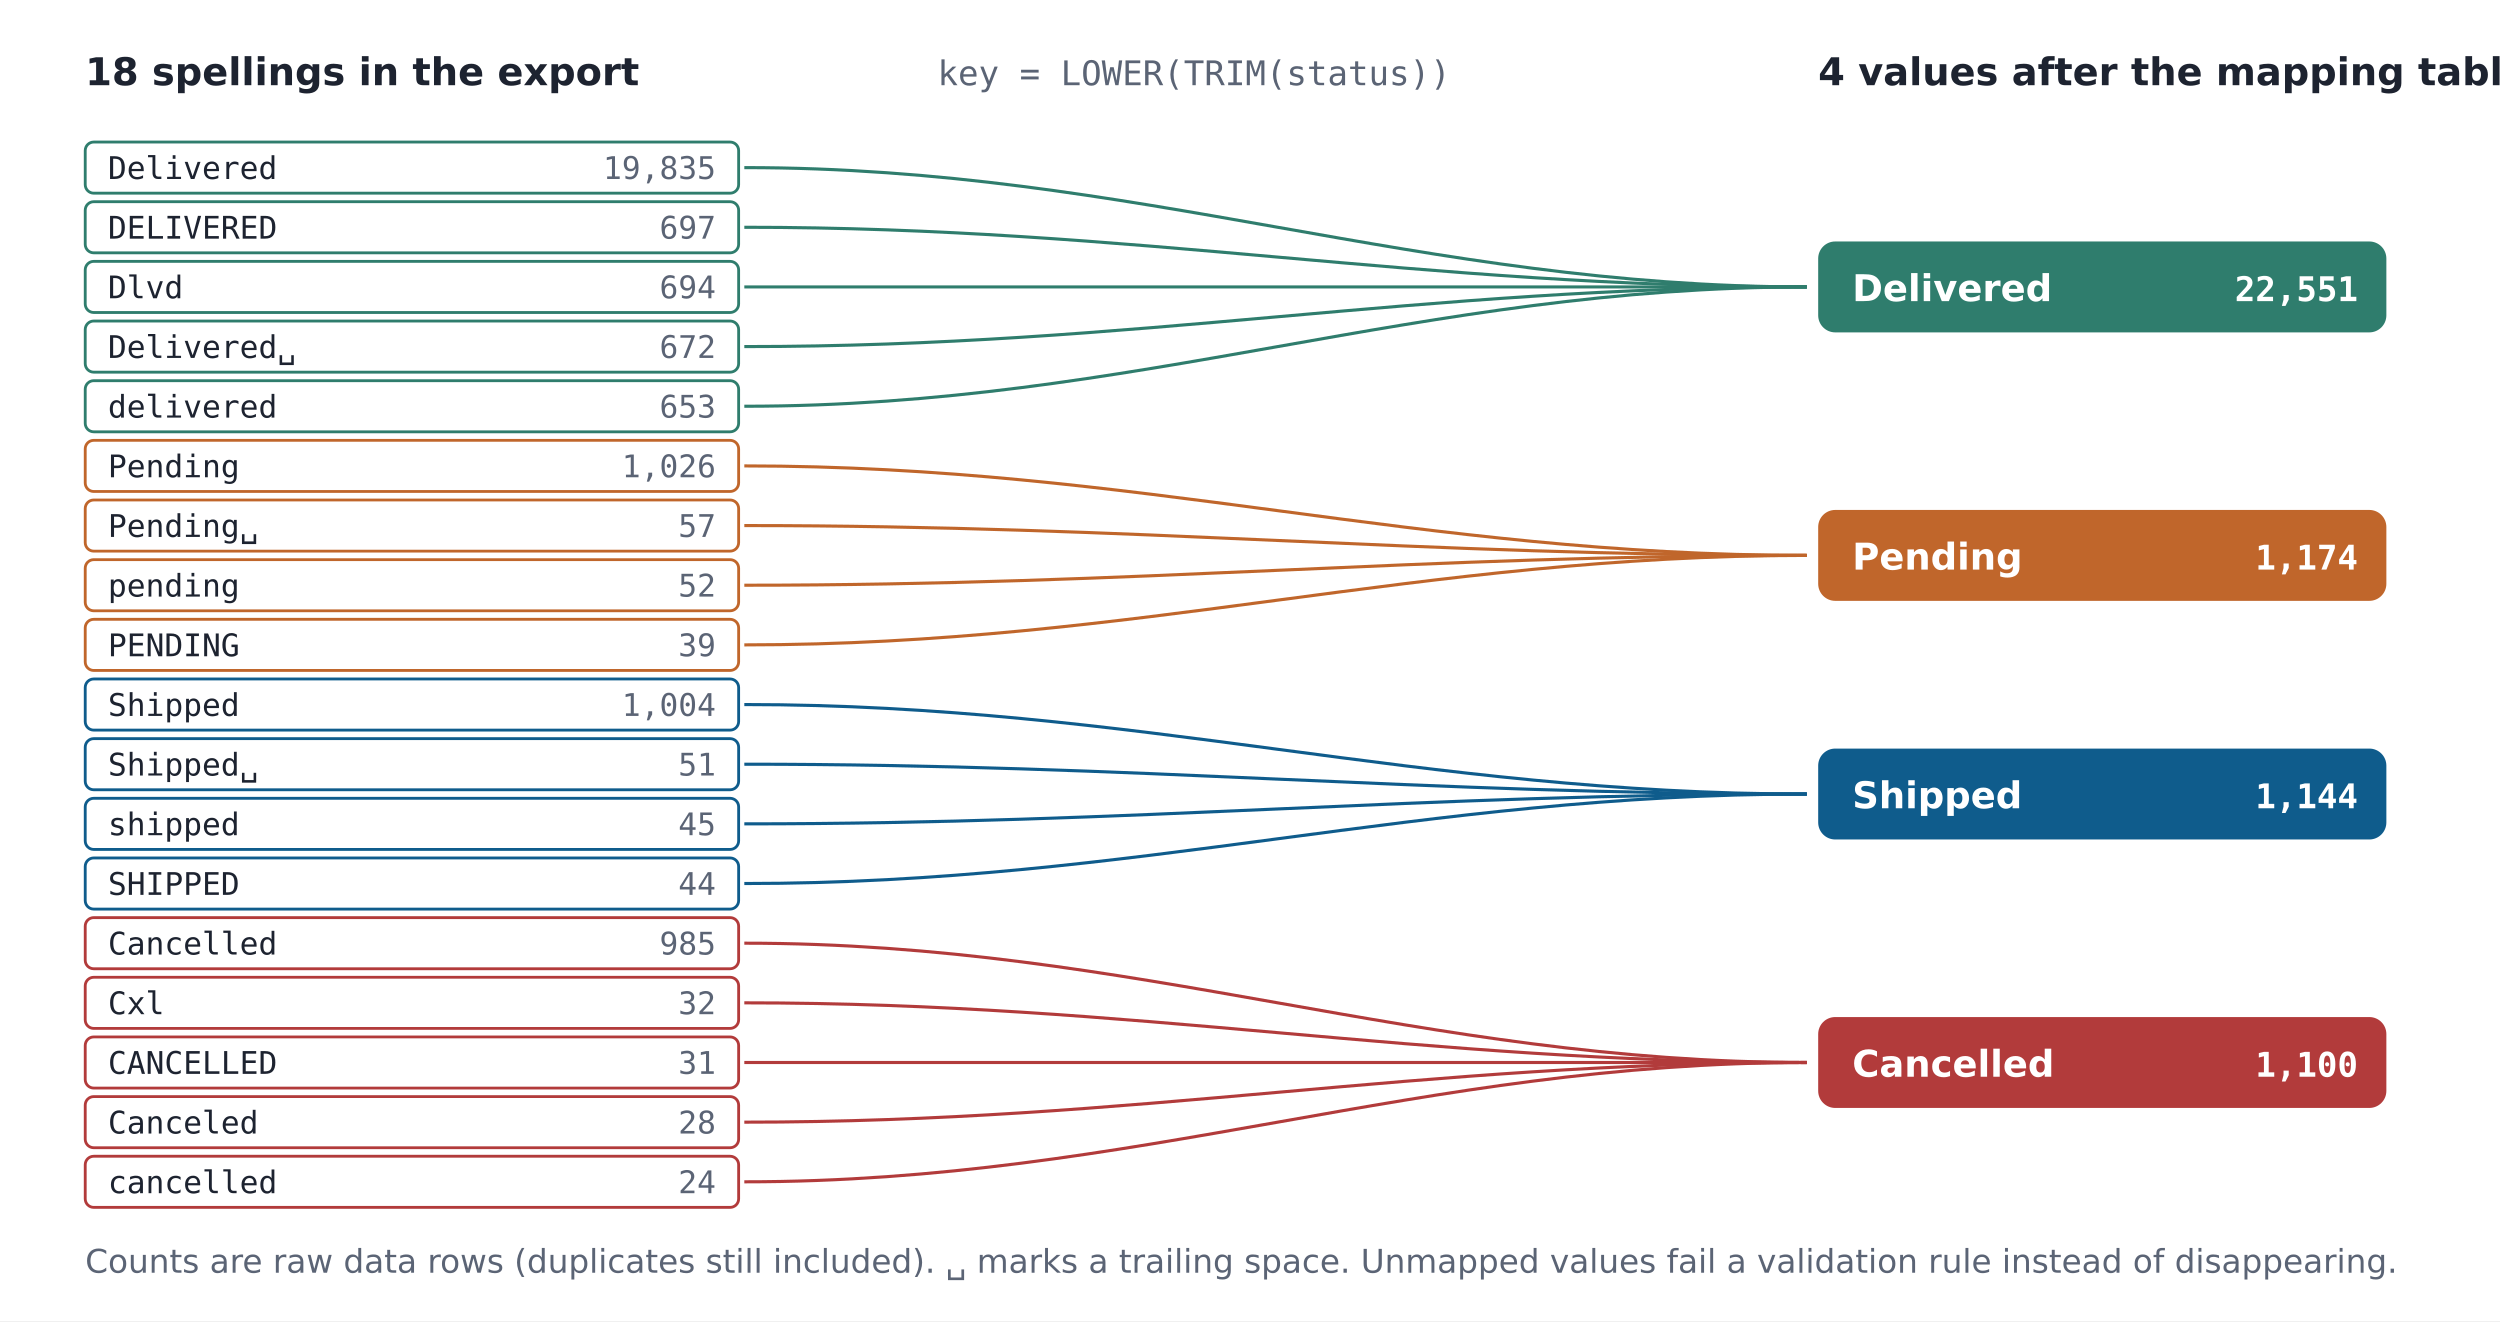
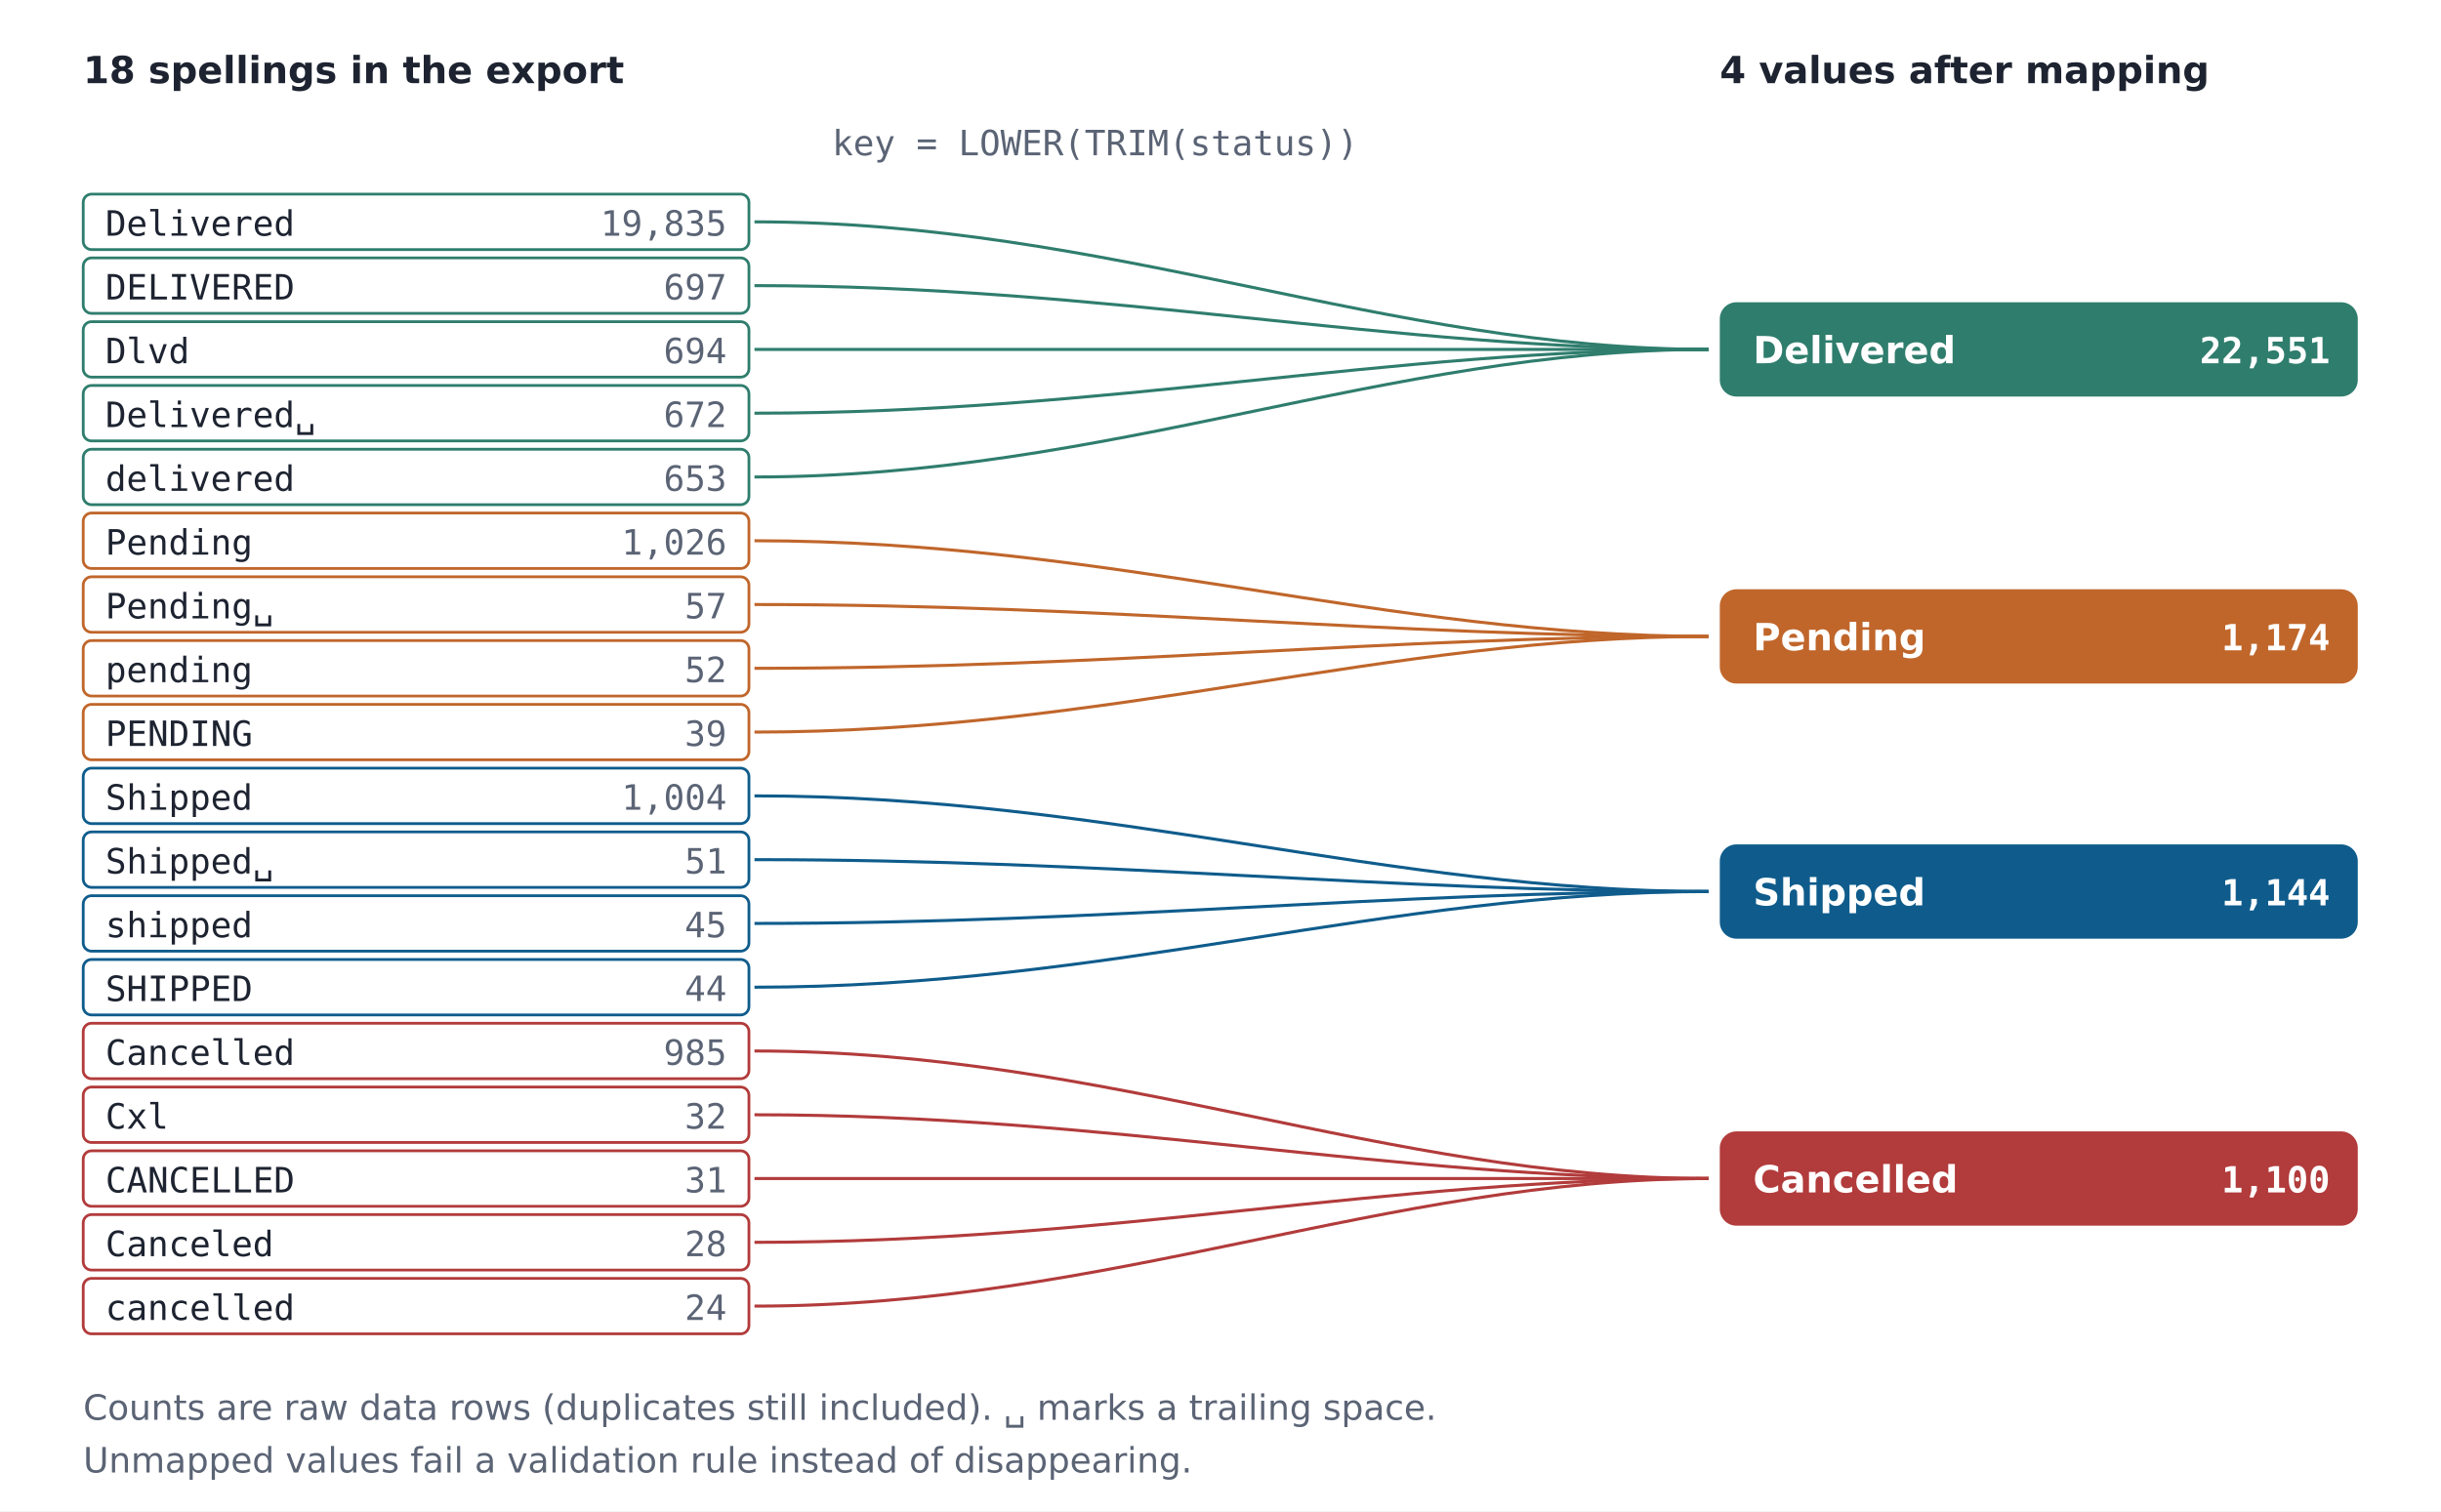
- <svg xmlns="http://www.w3.org/2000/svg" width="880" height="465" viewBox="0 0 880 465" font-family="DejaVu Sans, Arial, sans-serif">
-   <rect width="880" height="465" fill="#ffffff" />
+ <svg xmlns="http://www.w3.org/2000/svg" width="880" height="545" viewBox="0 0 880 545" font-family="DejaVu Sans, Arial, sans-serif">
+   <rect width="880" height="545" fill="#ffffff" />
  <text x="30" y="30" font-size="13.5" fill="#1d2330" font-weight="bold" text-anchor="start" font-family="Poppins, DejaVu Sans, sans-serif">18 spellings in the export</text>
-   <text x="640" y="30" font-size="13.5" fill="#1d2330" font-weight="bold" text-anchor="start" font-family="Poppins, DejaVu Sans, sans-serif">4 values after the mapping table</text>
-   <text x="330" y="30" font-size="12" fill="#5b6475" font-weight="normal" text-anchor="start" font-family="DejaVu Sans Mono, monospace">key = LOWER(TRIM(status))</text>
-   <rect x="30" y="50" width="230" height="18" rx="3" fill="#fff" stroke="#2f7d6d" stroke-width="1" />
-   <text x="38" y="63" font-size="11" fill="#1d2330" font-weight="normal" text-anchor="start" font-family="DejaVu Sans Mono, monospace">Delivered</text>
-   <text x="252" y="63" font-size="11" fill="#5b6475" font-weight="normal" text-anchor="end" font-family="DejaVu Sans Mono, monospace">19,835</text>
-   <rect x="30" y="71" width="230" height="18" rx="3" fill="#fff" stroke="#2f7d6d" stroke-width="1" />
-   <text x="38" y="84" font-size="11" fill="#1d2330" font-weight="normal" text-anchor="start" font-family="DejaVu Sans Mono, monospace">DELIVERED</text>
-   <text x="252" y="84" font-size="11" fill="#5b6475" font-weight="normal" text-anchor="end" font-family="DejaVu Sans Mono, monospace">697</text>
-   <rect x="30" y="92" width="230" height="18" rx="3" fill="#fff" stroke="#2f7d6d" stroke-width="1" />
-   <text x="38" y="105" font-size="11" fill="#1d2330" font-weight="normal" text-anchor="start" font-family="DejaVu Sans Mono, monospace">Dlvd</text>
-   <text x="252" y="105" font-size="11" fill="#5b6475" font-weight="normal" text-anchor="end" font-family="DejaVu Sans Mono, monospace">694</text>
-   <rect x="30" y="113" width="230" height="18" rx="3" fill="#fff" stroke="#2f7d6d" stroke-width="1" />
-   <text x="38" y="126" font-size="11" fill="#1d2330" font-weight="normal" text-anchor="start" font-family="DejaVu Sans Mono, monospace">Delivered␣</text>
-   <text x="252" y="126" font-size="11" fill="#5b6475" font-weight="normal" text-anchor="end" font-family="DejaVu Sans Mono, monospace">672</text>
-   <rect x="30" y="134" width="230" height="18" rx="3" fill="#fff" stroke="#2f7d6d" stroke-width="1" />
-   <text x="38" y="147" font-size="11" fill="#1d2330" font-weight="normal" text-anchor="start" font-family="DejaVu Sans Mono, monospace">delivered</text>
-   <text x="252" y="147" font-size="11" fill="#5b6475" font-weight="normal" text-anchor="end" font-family="DejaVu Sans Mono, monospace">653</text>
-   <rect x="30" y="155" width="230" height="18" rx="3" fill="#fff" stroke="#c0662b" stroke-width="1" />
-   <text x="38" y="168" font-size="11" fill="#1d2330" font-weight="normal" text-anchor="start" font-family="DejaVu Sans Mono, monospace">Pending</text>
-   <text x="252" y="168" font-size="11" fill="#5b6475" font-weight="normal" text-anchor="end" font-family="DejaVu Sans Mono, monospace">1,026</text>
-   <rect x="30" y="176" width="230" height="18" rx="3" fill="#fff" stroke="#c0662b" stroke-width="1" />
-   <text x="38" y="189" font-size="11" fill="#1d2330" font-weight="normal" text-anchor="start" font-family="DejaVu Sans Mono, monospace">Pending␣</text>
-   <text x="252" y="189" font-size="11" fill="#5b6475" font-weight="normal" text-anchor="end" font-family="DejaVu Sans Mono, monospace">57</text>
-   <rect x="30" y="197" width="230" height="18" rx="3" fill="#fff" stroke="#c0662b" stroke-width="1" />
-   <text x="38" y="210" font-size="11" fill="#1d2330" font-weight="normal" text-anchor="start" font-family="DejaVu Sans Mono, monospace">pending</text>
-   <text x="252" y="210" font-size="11" fill="#5b6475" font-weight="normal" text-anchor="end" font-family="DejaVu Sans Mono, monospace">52</text>
-   <rect x="30" y="218" width="230" height="18" rx="3" fill="#fff" stroke="#c0662b" stroke-width="1" />
-   <text x="38" y="231" font-size="11" fill="#1d2330" font-weight="normal" text-anchor="start" font-family="DejaVu Sans Mono, monospace">PENDING</text>
-   <text x="252" y="231" font-size="11" fill="#5b6475" font-weight="normal" text-anchor="end" font-family="DejaVu Sans Mono, monospace">39</text>
-   <rect x="30" y="239" width="230" height="18" rx="3" fill="#fff" stroke="#0f5c8c" stroke-width="1" />
-   <text x="38" y="252" font-size="11" fill="#1d2330" font-weight="normal" text-anchor="start" font-family="DejaVu Sans Mono, monospace">Shipped</text>
-   <text x="252" y="252" font-size="11" fill="#5b6475" font-weight="normal" text-anchor="end" font-family="DejaVu Sans Mono, monospace">1,004</text>
-   <rect x="30" y="260" width="230" height="18" rx="3" fill="#fff" stroke="#0f5c8c" stroke-width="1" />
-   <text x="38" y="273" font-size="11" fill="#1d2330" font-weight="normal" text-anchor="start" font-family="DejaVu Sans Mono, monospace">Shipped␣</text>
-   <text x="252" y="273" font-size="11" fill="#5b6475" font-weight="normal" text-anchor="end" font-family="DejaVu Sans Mono, monospace">51</text>
-   <rect x="30" y="281" width="230" height="18" rx="3" fill="#fff" stroke="#0f5c8c" stroke-width="1" />
-   <text x="38" y="294" font-size="11" fill="#1d2330" font-weight="normal" text-anchor="start" font-family="DejaVu Sans Mono, monospace">shipped</text>
-   <text x="252" y="294" font-size="11" fill="#5b6475" font-weight="normal" text-anchor="end" font-family="DejaVu Sans Mono, monospace">45</text>
-   <rect x="30" y="302" width="230" height="18" rx="3" fill="#fff" stroke="#0f5c8c" stroke-width="1" />
-   <text x="38" y="315" font-size="11" fill="#1d2330" font-weight="normal" text-anchor="start" font-family="DejaVu Sans Mono, monospace">SHIPPED</text>
-   <text x="252" y="315" font-size="11" fill="#5b6475" font-weight="normal" text-anchor="end" font-family="DejaVu Sans Mono, monospace">44</text>
-   <rect x="30" y="323" width="230" height="18" rx="3" fill="#fff" stroke="#b23b3b" stroke-width="1" />
-   <text x="38" y="336" font-size="11" fill="#1d2330" font-weight="normal" text-anchor="start" font-family="DejaVu Sans Mono, monospace">Cancelled</text>
-   <text x="252" y="336" font-size="11" fill="#5b6475" font-weight="normal" text-anchor="end" font-family="DejaVu Sans Mono, monospace">985</text>
-   <rect x="30" y="344" width="230" height="18" rx="3" fill="#fff" stroke="#b23b3b" stroke-width="1" />
-   <text x="38" y="357" font-size="11" fill="#1d2330" font-weight="normal" text-anchor="start" font-family="DejaVu Sans Mono, monospace">Cxl</text>
-   <text x="252" y="357" font-size="11" fill="#5b6475" font-weight="normal" text-anchor="end" font-family="DejaVu Sans Mono, monospace">32</text>
-   <rect x="30" y="365" width="230" height="18" rx="3" fill="#fff" stroke="#b23b3b" stroke-width="1" />
-   <text x="38" y="378" font-size="11" fill="#1d2330" font-weight="normal" text-anchor="start" font-family="DejaVu Sans Mono, monospace">CANCELLED</text>
-   <text x="252" y="378" font-size="11" fill="#5b6475" font-weight="normal" text-anchor="end" font-family="DejaVu Sans Mono, monospace">31</text>
-   <rect x="30" y="386" width="230" height="18" rx="3" fill="#fff" stroke="#b23b3b" stroke-width="1" />
-   <text x="38" y="399" font-size="11" fill="#1d2330" font-weight="normal" text-anchor="start" font-family="DejaVu Sans Mono, monospace">Canceled</text>
-   <text x="252" y="399" font-size="11" fill="#5b6475" font-weight="normal" text-anchor="end" font-family="DejaVu Sans Mono, monospace">28</text>
-   <rect x="30" y="407" width="230" height="18" rx="3" fill="#fff" stroke="#b23b3b" stroke-width="1" />
-   <text x="38" y="420" font-size="11" fill="#1d2330" font-weight="normal" text-anchor="start" font-family="DejaVu Sans Mono, monospace">cancelled</text>
-   <text x="252" y="420" font-size="11" fill="#5b6475" font-weight="normal" text-anchor="end" font-family="DejaVu Sans Mono, monospace">24</text>
-   <path d="M262,59 C400,59 500,101.0 636,101.0" fill="none" stroke="#2f7d6d" stroke-width="1.1" stroke-linejoin="round" />
-   <path d="M262,80 C400,80 500,101.0 636,101.0" fill="none" stroke="#2f7d6d" stroke-width="1.1" stroke-linejoin="round" />
-   <path d="M262,101 C400,101 500,101.0 636,101.0" fill="none" stroke="#2f7d6d" stroke-width="1.1" stroke-linejoin="round" />
-   <path d="M262,122 C400,122 500,101.0 636,101.0" fill="none" stroke="#2f7d6d" stroke-width="1.1" stroke-linejoin="round" />
-   <path d="M262,143 C400,143 500,101.0 636,101.0" fill="none" stroke="#2f7d6d" stroke-width="1.1" stroke-linejoin="round" />
-   <rect x="640" y="85.0" width="200" height="32" rx="6" fill="#2f7d6d" stroke="none" stroke-width="1" />
-   <text x="652" y="106.0" font-size="13" fill="#fff" font-weight="bold" text-anchor="start">Delivered</text>
-   <text x="830" y="106.0" font-size="12" fill="#fff" font-weight="bold" text-anchor="end" font-family="DejaVu Sans Mono, monospace">22,551</text>
-   <path d="M262,164 C400,164 500,195.5 636,195.5" fill="none" stroke="#c0662b" stroke-width="1.1" stroke-linejoin="round" />
-   <path d="M262,185 C400,185 500,195.5 636,195.5" fill="none" stroke="#c0662b" stroke-width="1.1" stroke-linejoin="round" />
-   <path d="M262,206 C400,206 500,195.5 636,195.5" fill="none" stroke="#c0662b" stroke-width="1.1" stroke-linejoin="round" />
-   <path d="M262,227 C400,227 500,195.5 636,195.5" fill="none" stroke="#c0662b" stroke-width="1.1" stroke-linejoin="round" />
-   <rect x="640" y="179.5" width="200" height="32" rx="6" fill="#c0662b" stroke="none" stroke-width="1" />
-   <text x="652" y="200.5" font-size="13" fill="#fff" font-weight="bold" text-anchor="start">Pending</text>
-   <text x="830" y="200.5" font-size="12" fill="#fff" font-weight="bold" text-anchor="end" font-family="DejaVu Sans Mono, monospace">1,174</text>
-   <path d="M262,248 C400,248 500,279.5 636,279.5" fill="none" stroke="#0f5c8c" stroke-width="1.1" stroke-linejoin="round" />
-   <path d="M262,269 C400,269 500,279.5 636,279.5" fill="none" stroke="#0f5c8c" stroke-width="1.1" stroke-linejoin="round" />
-   <path d="M262,290 C400,290 500,279.5 636,279.5" fill="none" stroke="#0f5c8c" stroke-width="1.1" stroke-linejoin="round" />
-   <path d="M262,311 C400,311 500,279.5 636,279.5" fill="none" stroke="#0f5c8c" stroke-width="1.1" stroke-linejoin="round" />
-   <rect x="640" y="263.5" width="200" height="32" rx="6" fill="#0f5c8c" stroke="none" stroke-width="1" />
-   <text x="652" y="284.5" font-size="13" fill="#fff" font-weight="bold" text-anchor="start">Shipped</text>
-   <text x="830" y="284.5" font-size="12" fill="#fff" font-weight="bold" text-anchor="end" font-family="DejaVu Sans Mono, monospace">1,144</text>
-   <path d="M262,332 C400,332 500,374.0 636,374.0" fill="none" stroke="#b23b3b" stroke-width="1.1" stroke-linejoin="round" />
-   <path d="M262,353 C400,353 500,374.0 636,374.0" fill="none" stroke="#b23b3b" stroke-width="1.1" stroke-linejoin="round" />
-   <path d="M262,374 C400,374 500,374.0 636,374.0" fill="none" stroke="#b23b3b" stroke-width="1.1" stroke-linejoin="round" />
-   <path d="M262,395 C400,395 500,374.0 636,374.0" fill="none" stroke="#b23b3b" stroke-width="1.1" stroke-linejoin="round" />
-   <path d="M262,416 C400,416 500,374.0 636,374.0" fill="none" stroke="#b23b3b" stroke-width="1.1" stroke-linejoin="round" />
-   <rect x="640" y="358.0" width="200" height="32" rx="6" fill="#b23b3b" stroke="none" stroke-width="1" />
-   <text x="652" y="379.0" font-size="13" fill="#fff" font-weight="bold" text-anchor="start">Cancelled</text>
-   <text x="830" y="379.0" font-size="12" fill="#fff" font-weight="bold" text-anchor="end" font-family="DejaVu Sans Mono, monospace">1,100</text>
-   <text x="30" y="448" font-size="11.5" fill="#5b6475" font-weight="normal" text-anchor="start">Counts are raw data rows (duplicates still included). ␣ marks a trailing space. Unmapped values fail a validation rule instead of disappearing.</text>
+   <text x="620" y="30" font-size="13.5" fill="#1d2330" font-weight="bold" text-anchor="start" font-family="Poppins, DejaVu Sans, sans-serif">4 values after mapping</text>
+   <text x="300" y="56" font-size="12.6" fill="#5b6475" font-weight="normal" text-anchor="start" font-family="DejaVu Sans Mono, monospace">key = LOWER(TRIM(status))</text>
+   <rect x="30" y="70" width="240" height="20" rx="3" fill="#fff" stroke="#2f7d6d" stroke-width="1" />
+   <text x="38" y="85" font-size="12.6" fill="#1d2330" font-weight="normal" text-anchor="start" font-family="DejaVu Sans Mono, monospace">Delivered</text>
+   <text x="262" y="85" font-size="12.6" fill="#5b6475" font-weight="normal" text-anchor="end" font-family="DejaVu Sans Mono, monospace">19,835</text>
+   <rect x="30" y="93" width="240" height="20" rx="3" fill="#fff" stroke="#2f7d6d" stroke-width="1" />
+   <text x="38" y="108" font-size="12.6" fill="#1d2330" font-weight="normal" text-anchor="start" font-family="DejaVu Sans Mono, monospace">DELIVERED</text>
+   <text x="262" y="108" font-size="12.6" fill="#5b6475" font-weight="normal" text-anchor="end" font-family="DejaVu Sans Mono, monospace">697</text>
+   <rect x="30" y="116" width="240" height="20" rx="3" fill="#fff" stroke="#2f7d6d" stroke-width="1" />
+   <text x="38" y="131" font-size="12.6" fill="#1d2330" font-weight="normal" text-anchor="start" font-family="DejaVu Sans Mono, monospace">Dlvd</text>
+   <text x="262" y="131" font-size="12.6" fill="#5b6475" font-weight="normal" text-anchor="end" font-family="DejaVu Sans Mono, monospace">694</text>
+   <rect x="30" y="139" width="240" height="20" rx="3" fill="#fff" stroke="#2f7d6d" stroke-width="1" />
+   <text x="38" y="154" font-size="12.6" fill="#1d2330" font-weight="normal" text-anchor="start" font-family="DejaVu Sans Mono, monospace">Delivered␣</text>
+   <text x="262" y="154" font-size="12.6" fill="#5b6475" font-weight="normal" text-anchor="end" font-family="DejaVu Sans Mono, monospace">672</text>
+   <rect x="30" y="162" width="240" height="20" rx="3" fill="#fff" stroke="#2f7d6d" stroke-width="1" />
+   <text x="38" y="177" font-size="12.6" fill="#1d2330" font-weight="normal" text-anchor="start" font-family="DejaVu Sans Mono, monospace">delivered</text>
+   <text x="262" y="177" font-size="12.6" fill="#5b6475" font-weight="normal" text-anchor="end" font-family="DejaVu Sans Mono, monospace">653</text>
+   <rect x="30" y="185" width="240" height="20" rx="3" fill="#fff" stroke="#c0662b" stroke-width="1" />
+   <text x="38" y="200" font-size="12.6" fill="#1d2330" font-weight="normal" text-anchor="start" font-family="DejaVu Sans Mono, monospace">Pending</text>
+   <text x="262" y="200" font-size="12.6" fill="#5b6475" font-weight="normal" text-anchor="end" font-family="DejaVu Sans Mono, monospace">1,026</text>
+   <rect x="30" y="208" width="240" height="20" rx="3" fill="#fff" stroke="#c0662b" stroke-width="1" />
+   <text x="38" y="223" font-size="12.6" fill="#1d2330" font-weight="normal" text-anchor="start" font-family="DejaVu Sans Mono, monospace">Pending␣</text>
+   <text x="262" y="223" font-size="12.6" fill="#5b6475" font-weight="normal" text-anchor="end" font-family="DejaVu Sans Mono, monospace">57</text>
+   <rect x="30" y="231" width="240" height="20" rx="3" fill="#fff" stroke="#c0662b" stroke-width="1" />
+   <text x="38" y="246" font-size="12.6" fill="#1d2330" font-weight="normal" text-anchor="start" font-family="DejaVu Sans Mono, monospace">pending</text>
+   <text x="262" y="246" font-size="12.6" fill="#5b6475" font-weight="normal" text-anchor="end" font-family="DejaVu Sans Mono, monospace">52</text>
+   <rect x="30" y="254" width="240" height="20" rx="3" fill="#fff" stroke="#c0662b" stroke-width="1" />
+   <text x="38" y="269" font-size="12.6" fill="#1d2330" font-weight="normal" text-anchor="start" font-family="DejaVu Sans Mono, monospace">PENDING</text>
+   <text x="262" y="269" font-size="12.6" fill="#5b6475" font-weight="normal" text-anchor="end" font-family="DejaVu Sans Mono, monospace">39</text>
+   <rect x="30" y="277" width="240" height="20" rx="3" fill="#fff" stroke="#0f5c8c" stroke-width="1" />
+   <text x="38" y="292" font-size="12.6" fill="#1d2330" font-weight="normal" text-anchor="start" font-family="DejaVu Sans Mono, monospace">Shipped</text>
+   <text x="262" y="292" font-size="12.6" fill="#5b6475" font-weight="normal" text-anchor="end" font-family="DejaVu Sans Mono, monospace">1,004</text>
+   <rect x="30" y="300" width="240" height="20" rx="3" fill="#fff" stroke="#0f5c8c" stroke-width="1" />
+   <text x="38" y="315" font-size="12.6" fill="#1d2330" font-weight="normal" text-anchor="start" font-family="DejaVu Sans Mono, monospace">Shipped␣</text>
+   <text x="262" y="315" font-size="12.6" fill="#5b6475" font-weight="normal" text-anchor="end" font-family="DejaVu Sans Mono, monospace">51</text>
+   <rect x="30" y="323" width="240" height="20" rx="3" fill="#fff" stroke="#0f5c8c" stroke-width="1" />
+   <text x="38" y="338" font-size="12.6" fill="#1d2330" font-weight="normal" text-anchor="start" font-family="DejaVu Sans Mono, monospace">shipped</text>
+   <text x="262" y="338" font-size="12.6" fill="#5b6475" font-weight="normal" text-anchor="end" font-family="DejaVu Sans Mono, monospace">45</text>
+   <rect x="30" y="346" width="240" height="20" rx="3" fill="#fff" stroke="#0f5c8c" stroke-width="1" />
+   <text x="38" y="361" font-size="12.6" fill="#1d2330" font-weight="normal" text-anchor="start" font-family="DejaVu Sans Mono, monospace">SHIPPED</text>
+   <text x="262" y="361" font-size="12.6" fill="#5b6475" font-weight="normal" text-anchor="end" font-family="DejaVu Sans Mono, monospace">44</text>
+   <rect x="30" y="369" width="240" height="20" rx="3" fill="#fff" stroke="#b23b3b" stroke-width="1" />
+   <text x="38" y="384" font-size="12.6" fill="#1d2330" font-weight="normal" text-anchor="start" font-family="DejaVu Sans Mono, monospace">Cancelled</text>
+   <text x="262" y="384" font-size="12.6" fill="#5b6475" font-weight="normal" text-anchor="end" font-family="DejaVu Sans Mono, monospace">985</text>
+   <rect x="30" y="392" width="240" height="20" rx="3" fill="#fff" stroke="#b23b3b" stroke-width="1" />
+   <text x="38" y="407" font-size="12.6" fill="#1d2330" font-weight="normal" text-anchor="start" font-family="DejaVu Sans Mono, monospace">Cxl</text>
+   <text x="262" y="407" font-size="12.6" fill="#5b6475" font-weight="normal" text-anchor="end" font-family="DejaVu Sans Mono, monospace">32</text>
+   <rect x="30" y="415" width="240" height="20" rx="3" fill="#fff" stroke="#b23b3b" stroke-width="1" />
+   <text x="38" y="430" font-size="12.6" fill="#1d2330" font-weight="normal" text-anchor="start" font-family="DejaVu Sans Mono, monospace">CANCELLED</text>
+   <text x="262" y="430" font-size="12.6" fill="#5b6475" font-weight="normal" text-anchor="end" font-family="DejaVu Sans Mono, monospace">31</text>
+   <rect x="30" y="438" width="240" height="20" rx="3" fill="#fff" stroke="#b23b3b" stroke-width="1" />
+   <text x="38" y="453" font-size="12.6" fill="#1d2330" font-weight="normal" text-anchor="start" font-family="DejaVu Sans Mono, monospace">Canceled</text>
+   <text x="262" y="453" font-size="12.6" fill="#5b6475" font-weight="normal" text-anchor="end" font-family="DejaVu Sans Mono, monospace">28</text>
+   <rect x="30" y="461" width="240" height="20" rx="3" fill="#fff" stroke="#b23b3b" stroke-width="1" />
+   <text x="38" y="476" font-size="12.6" fill="#1d2330" font-weight="normal" text-anchor="start" font-family="DejaVu Sans Mono, monospace">cancelled</text>
+   <text x="262" y="476" font-size="12.6" fill="#5b6475" font-weight="normal" text-anchor="end" font-family="DejaVu Sans Mono, monospace">24</text>
+   <path d="M272,80 C400,80 500,126.0 616,126.0" fill="none" stroke="#2f7d6d" stroke-width="1.1" stroke-linejoin="round" />
+   <path d="M272,103 C400,103 500,126.0 616,126.0" fill="none" stroke="#2f7d6d" stroke-width="1.1" stroke-linejoin="round" />
+   <path d="M272,126 C400,126 500,126.0 616,126.0" fill="none" stroke="#2f7d6d" stroke-width="1.1" stroke-linejoin="round" />
+   <path d="M272,149 C400,149 500,126.0 616,126.0" fill="none" stroke="#2f7d6d" stroke-width="1.1" stroke-linejoin="round" />
+   <path d="M272,172 C400,172 500,126.0 616,126.0" fill="none" stroke="#2f7d6d" stroke-width="1.1" stroke-linejoin="round" />
+   <rect x="620" y="109.0" width="230" height="34" rx="6" fill="#2f7d6d" stroke="none" stroke-width="1" />
+   <text x="632" y="131.0" font-size="13.5" fill="#fff" font-weight="bold" text-anchor="start">Delivered</text>
+   <text x="840" y="131.0" font-size="13" fill="#fff" font-weight="bold" text-anchor="end" font-family="DejaVu Sans Mono, monospace">22,551</text>
+   <path d="M272,195 C400,195 500,229.5 616,229.5" fill="none" stroke="#c0662b" stroke-width="1.1" stroke-linejoin="round" />
+   <path d="M272,218 C400,218 500,229.5 616,229.5" fill="none" stroke="#c0662b" stroke-width="1.1" stroke-linejoin="round" />
+   <path d="M272,241 C400,241 500,229.5 616,229.5" fill="none" stroke="#c0662b" stroke-width="1.1" stroke-linejoin="round" />
+   <path d="M272,264 C400,264 500,229.5 616,229.5" fill="none" stroke="#c0662b" stroke-width="1.1" stroke-linejoin="round" />
+   <rect x="620" y="212.5" width="230" height="34" rx="6" fill="#c0662b" stroke="none" stroke-width="1" />
+   <text x="632" y="234.5" font-size="13.5" fill="#fff" font-weight="bold" text-anchor="start">Pending</text>
+   <text x="840" y="234.5" font-size="13" fill="#fff" font-weight="bold" text-anchor="end" font-family="DejaVu Sans Mono, monospace">1,174</text>
+   <path d="M272,287 C400,287 500,321.5 616,321.5" fill="none" stroke="#0f5c8c" stroke-width="1.1" stroke-linejoin="round" />
+   <path d="M272,310 C400,310 500,321.5 616,321.5" fill="none" stroke="#0f5c8c" stroke-width="1.1" stroke-linejoin="round" />
+   <path d="M272,333 C400,333 500,321.5 616,321.5" fill="none" stroke="#0f5c8c" stroke-width="1.1" stroke-linejoin="round" />
+   <path d="M272,356 C400,356 500,321.5 616,321.5" fill="none" stroke="#0f5c8c" stroke-width="1.1" stroke-linejoin="round" />
+   <rect x="620" y="304.5" width="230" height="34" rx="6" fill="#0f5c8c" stroke="none" stroke-width="1" />
+   <text x="632" y="326.5" font-size="13.5" fill="#fff" font-weight="bold" text-anchor="start">Shipped</text>
+   <text x="840" y="326.5" font-size="13" fill="#fff" font-weight="bold" text-anchor="end" font-family="DejaVu Sans Mono, monospace">1,144</text>
+   <path d="M272,379 C400,379 500,425.0 616,425.0" fill="none" stroke="#b23b3b" stroke-width="1.1" stroke-linejoin="round" />
+   <path d="M272,402 C400,402 500,425.0 616,425.0" fill="none" stroke="#b23b3b" stroke-width="1.1" stroke-linejoin="round" />
+   <path d="M272,425 C400,425 500,425.0 616,425.0" fill="none" stroke="#b23b3b" stroke-width="1.1" stroke-linejoin="round" />
+   <path d="M272,448 C400,448 500,425.0 616,425.0" fill="none" stroke="#b23b3b" stroke-width="1.1" stroke-linejoin="round" />
+   <path d="M272,471 C400,471 500,425.0 616,425.0" fill="none" stroke="#b23b3b" stroke-width="1.1" stroke-linejoin="round" />
+   <rect x="620" y="408.0" width="230" height="34" rx="6" fill="#b23b3b" stroke="none" stroke-width="1" />
+   <text x="632" y="430.0" font-size="13.5" fill="#fff" font-weight="bold" text-anchor="start">Cancelled</text>
+   <text x="840" y="430.0" font-size="13" fill="#fff" font-weight="bold" text-anchor="end" font-family="DejaVu Sans Mono, monospace">1,100</text>
+   <text x="30" y="512" font-size="12.6" fill="#5b6475" font-weight="normal" text-anchor="start">Counts are raw data rows (duplicates still included). ␣ marks a trailing space.</text>
+   <text x="30" y="531" font-size="12.6" fill="#5b6475" font-weight="normal" text-anchor="start">Unmapped values fail a validation rule instead of disappearing.</text>
</svg>
